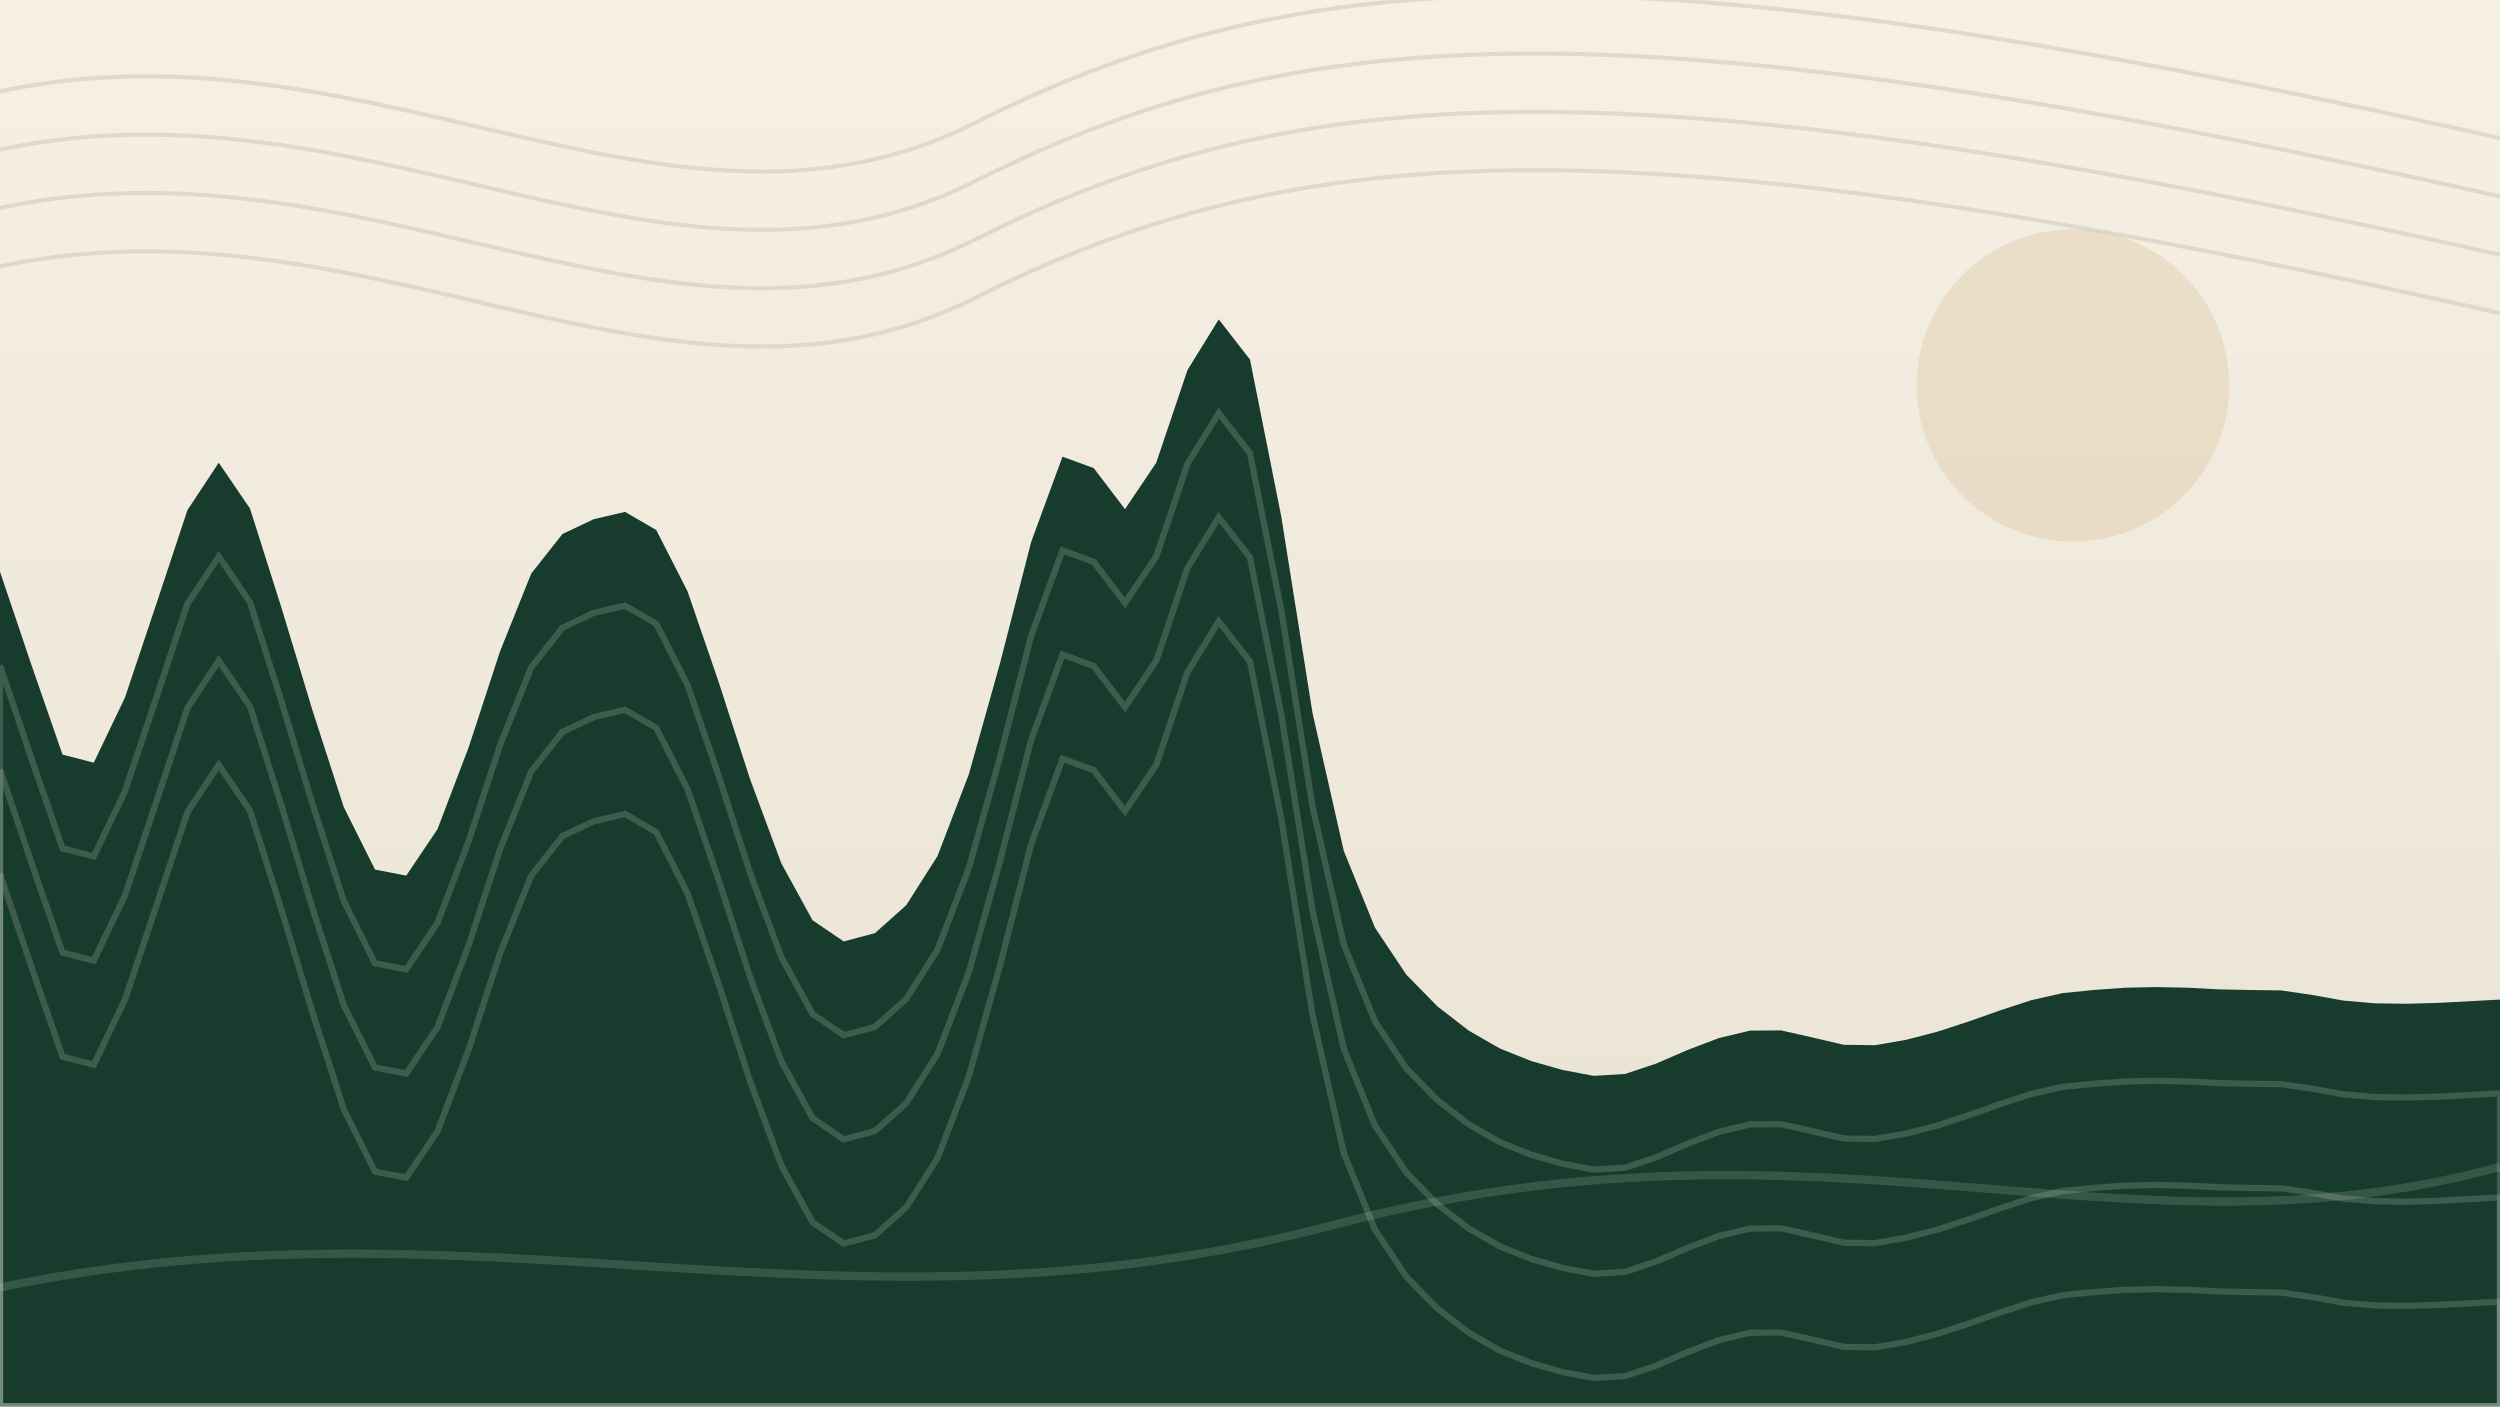
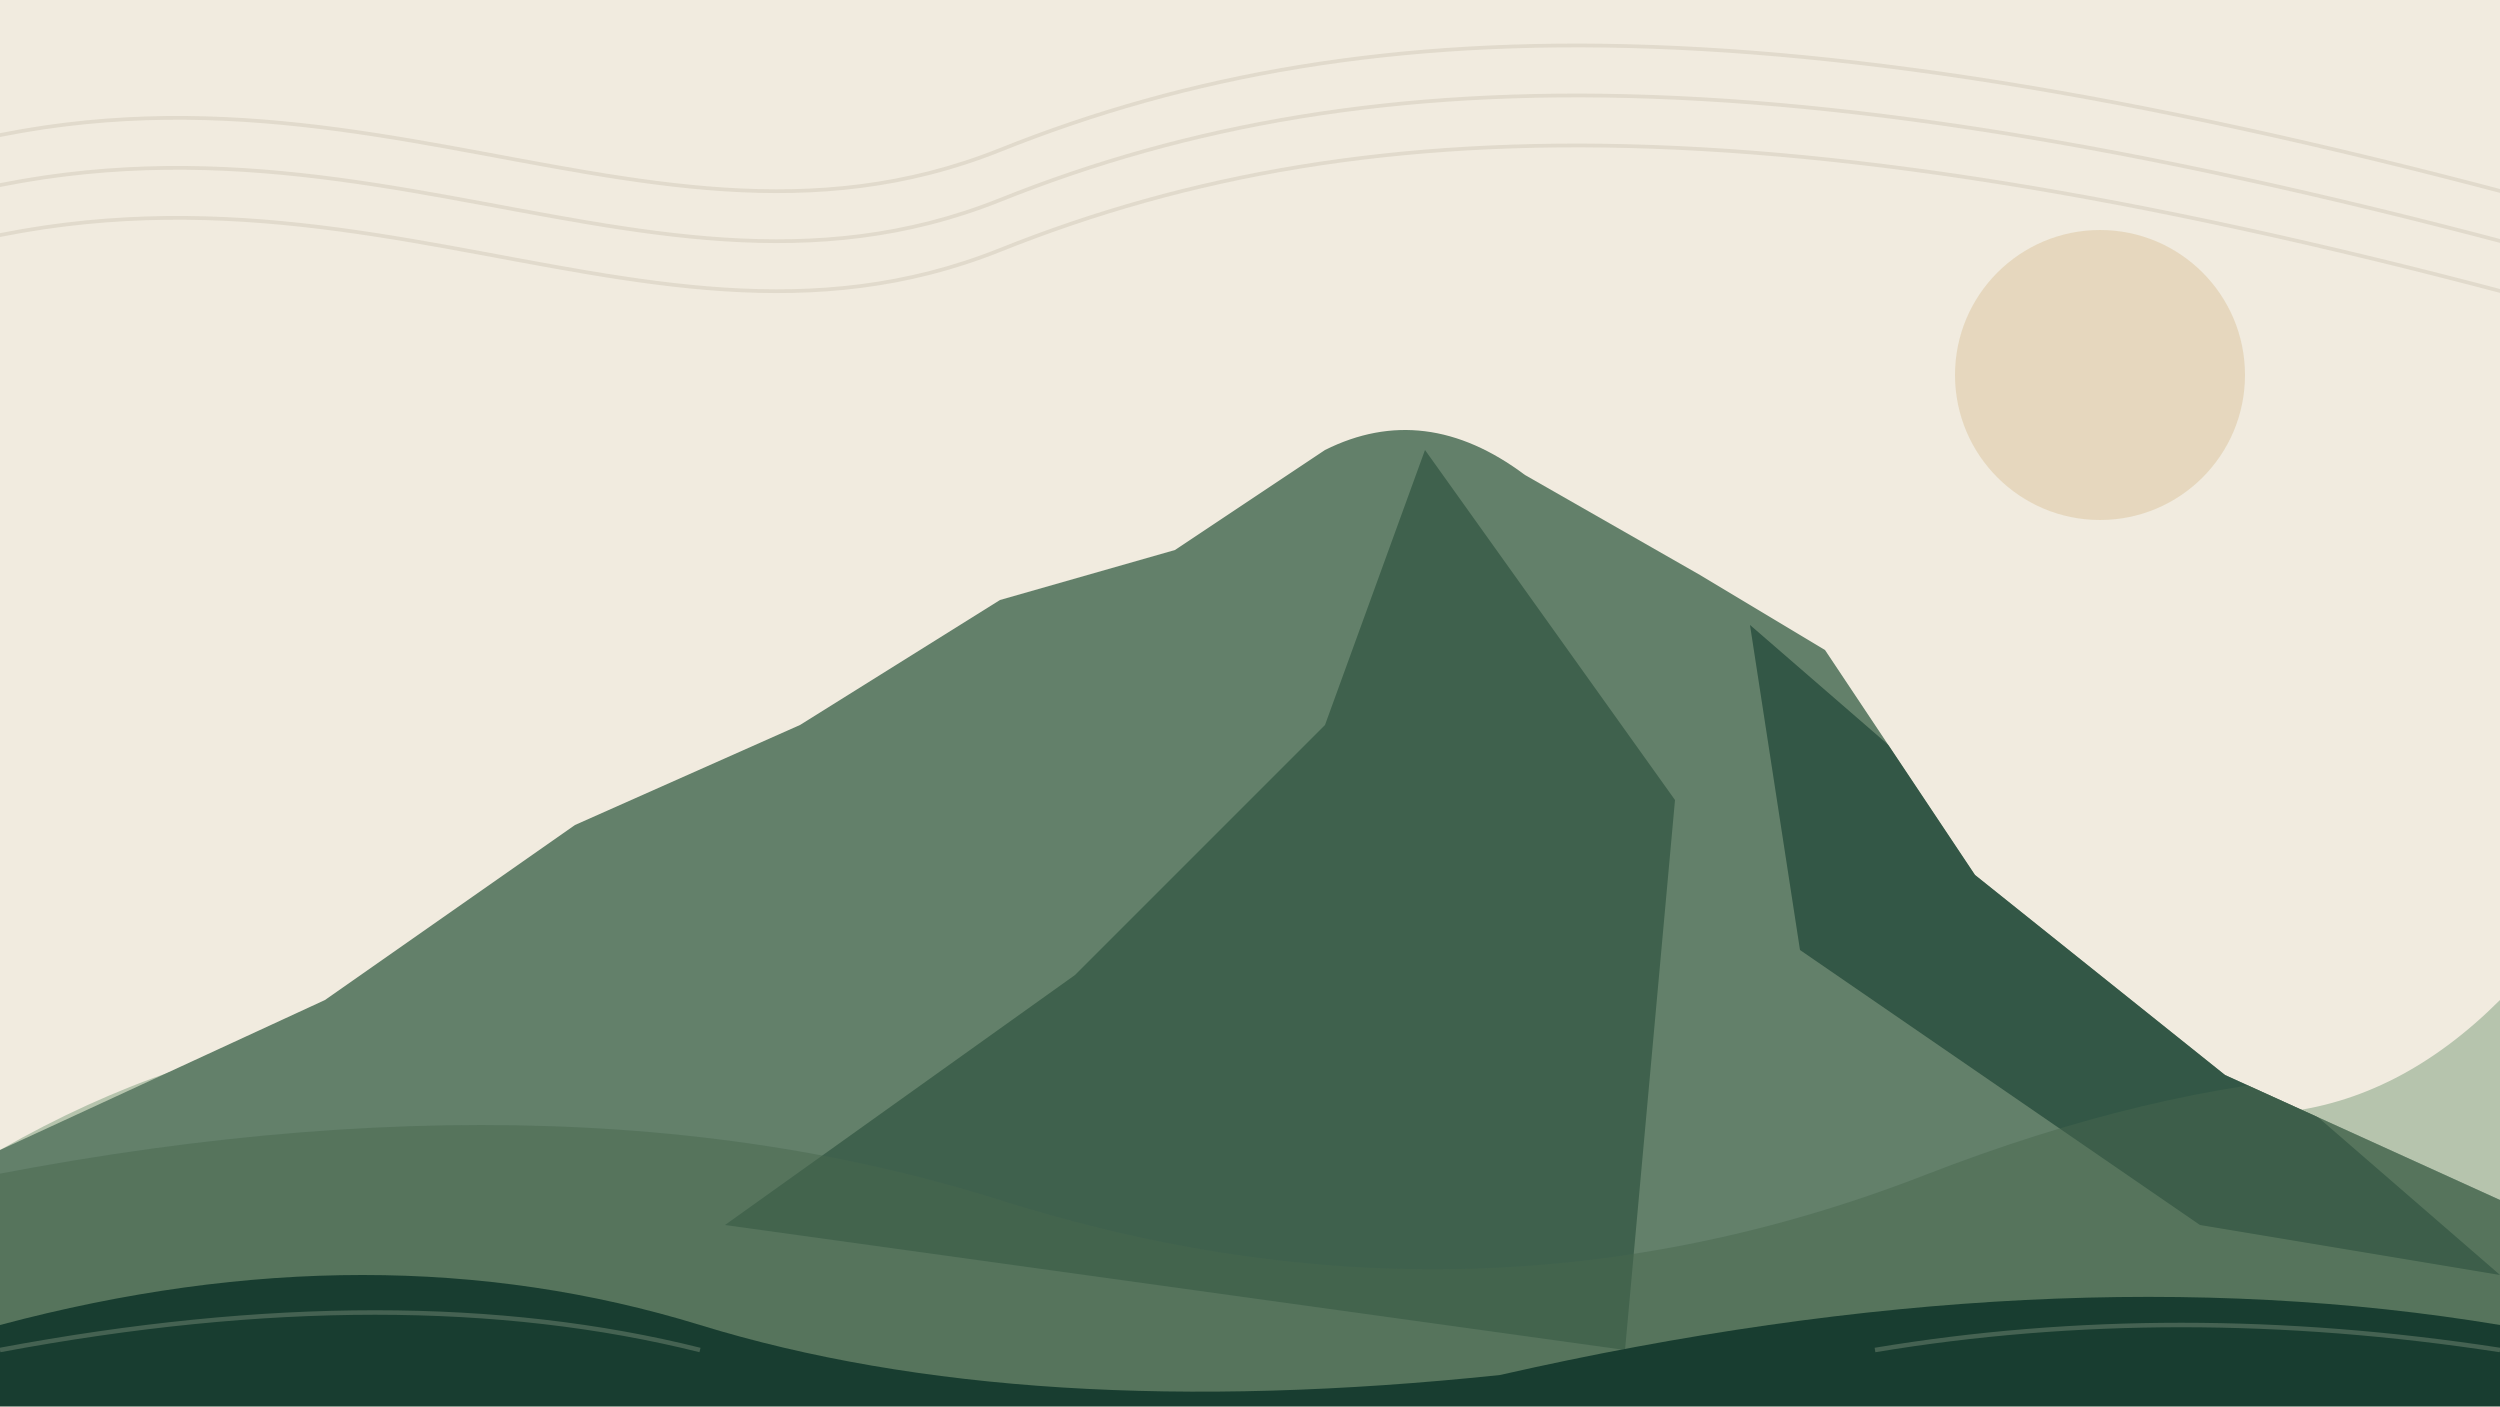
<svg xmlns="http://www.w3.org/2000/svg" viewBox="0 0 1200 675" role="img" aria-labelledby="title desc">
-   <defs>
-     <linearGradient id="paper" x2="0" y2="1">
-       <stop stop-color="#f6f0e5" />
-       <stop offset="1" stop-color="#e8e2d3" />
-     </linearGradient>
-     <clipPath id="ridge">
-       <path d="M 0 274.4 L 0.0 274.4 L 15.0 318.9 L 30.0 362.2 L 45.0 366.1 L 60.0 334.8 L 75.0 290.0 L 90.0 244.8 L 105.0 222.1 L 120.0 244.1 L 135.0 291.4 L 150.0 341.0 L 165.0 387.4 L 180.0 417.4 L 195.0 420.3 L 210.0 398.0 L 225.0 358.6 L 240.0 312.7 L 255.0 275.3 L 270.0 256.3 L 285.0 249.2 L 300.0 245.7 L 315.0 254.4 L 330.0 283.8 L 345.0 327.5 L 360.0 373.9 L 375.0 414.3 L 390.0 441.7 L 405.0 451.9 L 420.0 447.9 L 435.0 434.5 L 450.0 410.9 L 465.0 371.8 L 480.0 318.4 L 495.0 260.0 L 510.0 219.2 L 525.0 224.7 L 540.0 244.4 L 555.0 222.1 L 570.0 177.6 L 585.0 153.3 L 600.0 172.6 L 615.0 247.9 L 630.0 342.2 L 645.0 408.4 L 660.0 445.3 L 675.0 467.8 L 690.0 483.1 L 705.0 494.7 L 720.0 503.3 L 735.0 509.3 L 750.0 513.6 L 765.0 516.4 L 780.0 515.5 L 795.0 510.5 L 810.0 504.0 L 825.0 498.3 L 840.0 494.7 L 855.0 494.6 L 870.0 498.0 L 885.0 501.5 L 900.0 501.7 L 915.0 499.1 L 930.0 495.2 L 945.0 490.3 L 960.0 485.0 L 975.0 480.1 L 990.0 476.7 L 1005.0 475.2 L 1020.0 474.1 L 1035.0 473.8 L 1050.0 474.1 L 1065.0 474.9 L 1080.0 475.2 L 1095.0 475.4 L 1110.0 477.6 L 1125.0 480.3 L 1140.0 481.6 L 1155.0 481.8 L 1170.0 481.4 L 1185.0 480.6 L 1200.0 479.8 L 1200 675 L 0 675 Z" />
-     </clipPath>
-   </defs>
-   <rect width="1200" height="675" fill="url(#paper)" />
-   <g fill="none" stroke="#c9c1af" stroke-opacity=".48" stroke-width="2">
-     <path d="M-80 72 C135 -35 301 143 468 59 S801 -27 1260 80" />
-     <path d="M-80 100 C135 -7 301 171 468 87 S801 1 1260 108" />
-     <path d="M-80 128 C135 21 301 199 468 115 S801 29 1260 136" />
-     <path d="M-80 156 C135 49 301 227 468 143 S801 57 1260 164" />
-   </g>
-   <circle cx="995" cy="185" r="75" fill="#ddc9a4" fill-opacity=".42" />
-   <path d="M 0 465.2 L 0.0 465.2 L 15.0 484.0 L 30.0 502.1 L 45.0 503.8 L 60.0 490.6 L 75.0 471.8 L 90.0 452.8 L 105.0 443.3 L 120.0 452.5 L 135.0 472.4 L 150.0 493.2 L 165.0 512.7 L 180.0 525.3 L 195.0 526.5 L 210.0 517.2 L 225.0 500.6 L 240.0 481.3 L 255.0 465.6 L 270.0 457.6 L 285.0 454.6 L 300.0 453.2 L 315.0 456.9 L 330.0 469.2 L 345.0 487.5 L 360.0 507.0 L 375.0 524.0 L 390.0 535.5 L 405.0 539.8 L 420.0 538.1 L 435.0 532.5 L 450.0 522.6 L 465.0 506.2 L 480.0 483.7 L 495.0 459.2 L 510.0 442.1 L 525.0 444.4 L 540.0 452.6 L 555.0 443.3 L 570.0 424.6 L 585.0 414.4 L 600.0 422.5 L 615.0 454.1 L 630.0 493.7 L 645.0 521.5 L 660.0 537.0 L 675.0 546.5 L 690.0 552.9 L 705.0 557.8 L 720.0 561.4 L 735.0 563.9 L 750.0 565.7 L 765.0 566.9 L 780.0 566.5 L 795.0 564.4 L 810.0 561.7 L 825.0 559.3 L 840.0 557.8 L 855.0 557.7 L 870.0 559.2 L 885.0 560.6 L 900.0 560.7 L 915.0 559.6 L 930.0 558.0 L 945.0 555.9 L 960.0 553.7 L 975.0 551.6 L 990.0 550.2 L 1005.0 549.6 L 1020.0 549.1 L 1035.0 549.0 L 1050.0 549.1 L 1065.0 549.5 L 1080.0 549.6 L 1095.0 549.7 L 1110.0 550.6 L 1125.0 551.7 L 1140.0 552.3 L 1155.0 552.3 L 1170.0 552.2 L 1185.0 551.9 L 1200.0 551.5 L 1200 675 L 0 675 Z" fill="#a9bea9" />
-   <path d="M 0 403.3 L 0.0 403.3 L 15.0 432.3 L 30.0 460.4 L 45.0 463.0 L 60.0 442.6 L 75.0 413.5 L 90.0 384.1 L 105.0 369.4 L 120.0 383.7 L 135.0 414.4 L 150.0 446.7 L 165.0 476.8 L 180.0 496.3 L 195.0 498.2 L 210.0 483.7 L 225.0 458.1 L 240.0 428.3 L 255.0 403.9 L 270.0 391.6 L 285.0 386.9 L 300.0 384.7 L 315.0 390.4 L 330.0 409.5 L 345.0 437.9 L 360.0 468.0 L 375.0 494.3 L 390.0 512.1 L 405.0 518.7 L 420.0 516.1 L 435.0 507.4 L 450.0 492.1 L 465.0 466.7 L 480.0 432.0 L 495.0 394.0 L 510.0 367.5 L 525.0 371.1 L 540.0 383.8 L 555.0 369.4 L 570.0 340.4 L 585.0 324.6 L 600.0 337.2 L 615.0 386.1 L 630.0 447.4 L 645.0 490.4 L 660.0 514.5 L 675.0 529.1 L 690.0 539.0 L 705.0 546.5 L 720.0 552.2 L 735.0 556.0 L 750.0 558.8 L 765.0 560.7 L 780.0 560.1 L 795.0 556.8 L 810.0 552.6 L 825.0 548.9 L 840.0 546.5 L 855.0 546.5 L 870.0 548.7 L 885.0 551.0 L 900.0 551.1 L 915.0 549.4 L 930.0 546.9 L 945.0 543.7 L 960.0 540.2 L 975.0 537.1 L 990.0 534.9 L 1005.0 533.9 L 1020.0 533.2 L 1035.0 532.9 L 1050.0 533.2 L 1065.0 533.7 L 1080.0 533.9 L 1095.0 534.0 L 1110.0 535.5 L 1125.0 537.2 L 1140.0 538.1 L 1155.0 538.1 L 1170.0 537.9 L 1185.0 537.4 L 1200.0 536.9 L 1200 675 L 0 675 Z" fill="#668b73" />
-   <path d="M 0 274.4 L 0.0 274.4 L 15.0 318.9 L 30.0 362.2 L 45.0 366.1 L 60.0 334.8 L 75.0 290.0 L 90.0 244.8 L 105.0 222.1 L 120.0 244.1 L 135.0 291.4 L 150.0 341.0 L 165.0 387.4 L 180.0 417.4 L 195.0 420.3 L 210.0 398.0 L 225.0 358.6 L 240.0 312.7 L 255.0 275.3 L 270.0 256.3 L 285.0 249.2 L 300.0 245.7 L 315.0 254.4 L 330.0 283.8 L 345.0 327.5 L 360.0 373.9 L 375.0 414.3 L 390.0 441.7 L 405.0 451.9 L 420.0 447.9 L 435.0 434.5 L 450.0 410.9 L 465.0 371.8 L 480.0 318.4 L 495.0 260.0 L 510.0 219.2 L 525.0 224.7 L 540.0 244.4 L 555.0 222.1 L 570.0 177.6 L 585.0 153.3 L 600.0 172.6 L 615.0 247.9 L 630.0 342.2 L 645.0 408.4 L 660.0 445.3 L 675.0 467.8 L 690.0 483.1 L 705.0 494.7 L 720.0 503.3 L 735.0 509.3 L 750.0 513.6 L 765.0 516.4 L 780.0 515.5 L 795.0 510.5 L 810.0 504.0 L 825.0 498.3 L 840.0 494.7 L 855.0 494.6 L 870.0 498.0 L 885.0 501.5 L 900.0 501.7 L 915.0 499.1 L 930.0 495.2 L 945.0 490.3 L 960.0 485.0 L 975.0 480.1 L 990.0 476.7 L 1005.0 475.2 L 1020.0 474.1 L 1035.0 473.8 L 1050.0 474.1 L 1065.0 474.9 L 1080.0 475.2 L 1095.0 475.4 L 1110.0 477.6 L 1125.0 480.3 L 1140.0 481.6 L 1155.0 481.8 L 1170.0 481.4 L 1185.0 480.6 L 1200.0 479.8 L 1200 675 L 0 675 Z" fill="#173b2d" />
-   <g clip-path="url(#ridge)">
-     <path d="M 0 319.4 L 0.0 319.4 L 15.0 363.9 L 30.0 407.2 L 45.0 411.1 L 60.0 379.8 L 75.0 335.0 L 90.0 289.8 L 105.0 267.1 L 120.0 289.1 L 135.0 336.4 L 150.0 386.0 L 165.0 432.4 L 180.0 462.4 L 195.0 465.3 L 210.0 443.0 L 225.0 403.6 L 240.0 357.7 L 255.0 320.3 L 270.0 301.3 L 285.0 294.2 L 300.0 290.7 L 315.0 299.4 L 330.0 328.8 L 345.0 372.5 L 360.0 418.9 L 375.0 459.3 L 390.0 486.7 L 405.0 496.9 L 420.0 492.9 L 435.0 479.5 L 450.0 455.9 L 465.0 416.8 L 480.0 363.4 L 495.0 305.0 L 510.0 264.2 L 525.0 269.7 L 540.0 289.4 L 555.0 267.1 L 570.0 222.6 L 585.0 198.3 L 600.0 217.6 L 615.0 292.9 L 630.0 387.2 L 645.0 453.4 L 660.0 490.3 L 675.0 512.8 L 690.0 528.1 L 705.0 539.7 L 720.0 548.3 L 735.0 554.3 L 750.0 558.6 L 765.0 561.4 L 780.0 560.5 L 795.0 555.5 L 810.0 549.0 L 825.0 543.3 L 840.0 539.7 L 855.0 539.6 L 870.0 543.0 L 885.0 546.5 L 900.0 546.7 L 915.0 544.1 L 930.0 540.2 L 945.0 535.3 L 960.0 530.0 L 975.0 525.1 L 990.0 521.7 L 1005.0 520.2 L 1020.0 519.1 L 1035.0 518.8 L 1050.0 519.1 L 1065.0 519.9 L 1080.0 520.2 L 1095.0 520.4 L 1110.0 522.6 L 1125.0 525.3 L 1140.0 526.6 L 1155.0 526.8 L 1170.0 526.4 L 1185.0 525.6 L 1200.0 524.8 L 1200 675 L 0 675 Z" fill="none" stroke="#d8e2d2" stroke-opacity=".20" stroke-width="3" />
-     <path d="M 0 369.4 L 0.0 369.4 L 15.0 413.9 L 30.0 457.2 L 45.0 461.1 L 60.0 429.8 L 75.0 385.0 L 90.0 339.8 L 105.0 317.1 L 120.0 339.1 L 135.0 386.4 L 150.0 436.0 L 165.0 482.4 L 180.0 512.4 L 195.0 515.3 L 210.0 493.0 L 225.0 453.6 L 240.0 407.7 L 255.0 370.3 L 270.0 351.3 L 285.0 344.2 L 300.0 340.7 L 315.0 349.4 L 330.0 378.8 L 345.0 422.5 L 360.0 468.9 L 375.0 509.3 L 390.0 536.7 L 405.0 546.9 L 420.0 542.9 L 435.0 529.5 L 450.0 505.9 L 465.0 466.8 L 480.0 413.4 L 495.0 355.0 L 510.0 314.2 L 525.0 319.7 L 540.0 339.4 L 555.0 317.1 L 570.0 272.6 L 585.0 248.3 L 600.0 267.6 L 615.0 342.9 L 630.0 437.2 L 645.0 503.4 L 660.0 540.3 L 675.0 562.8 L 690.0 578.1 L 705.0 589.7 L 720.0 598.3 L 735.0 604.3 L 750.0 608.6 L 765.0 611.4 L 780.0 610.5 L 795.0 605.5 L 810.0 599.0 L 825.0 593.3 L 840.0 589.7 L 855.0 589.6 L 870.0 593.0 L 885.0 596.5 L 900.0 596.7 L 915.0 594.1 L 930.0 590.2 L 945.0 585.3 L 960.0 580.0 L 975.0 575.1 L 990.0 571.7 L 1005.0 570.2 L 1020.0 569.1 L 1035.0 568.8 L 1050.0 569.1 L 1065.0 569.9 L 1080.0 570.2 L 1095.0 570.4 L 1110.0 572.6 L 1125.0 575.3 L 1140.0 576.6 L 1155.0 576.8 L 1170.0 576.4 L 1185.0 575.6 L 1200.0 574.8 L 1200 675 L 0 675 Z" fill="none" stroke="#d8e2d2" stroke-opacity=".20" stroke-width="3" />
-     <path d="M 0 419.4 L 0.0 419.4 L 15.0 463.9 L 30.0 507.2 L 45.0 511.1 L 60.0 479.8 L 75.0 435.0 L 90.0 389.8 L 105.0 367.1 L 120.0 389.1 L 135.0 436.4 L 150.0 486.0 L 165.0 532.4 L 180.0 562.4 L 195.0 565.3 L 210.0 543.0 L 225.0 503.6 L 240.0 457.7 L 255.0 420.3 L 270.0 401.3 L 285.0 394.2 L 300.0 390.7 L 315.0 399.4 L 330.0 428.8 L 345.0 472.5 L 360.0 518.9 L 375.0 559.3 L 390.0 586.7 L 405.0 596.9 L 420.0 592.9 L 435.0 579.5 L 450.0 555.9 L 465.0 516.8 L 480.0 463.4 L 495.0 405.0 L 510.0 364.2 L 525.0 369.7 L 540.0 389.4 L 555.0 367.1 L 570.0 322.6 L 585.0 298.3 L 600.0 317.6 L 615.0 392.9 L 630.0 487.2 L 645.0 553.4 L 660.0 590.3 L 675.0 612.8 L 690.0 628.1 L 705.0 639.7 L 720.0 648.3 L 735.0 654.3 L 750.0 658.6 L 765.0 661.4 L 780.0 660.5 L 795.0 655.5 L 810.0 649.0 L 825.0 643.3 L 840.0 639.7 L 855.0 639.6 L 870.0 643.0 L 885.0 646.5 L 900.0 646.7 L 915.0 644.1 L 930.0 640.2 L 945.0 635.3 L 960.0 630.0 L 975.0 625.1 L 990.0 621.7 L 1005.0 620.2 L 1020.0 619.1 L 1035.0 618.8 L 1050.0 619.1 L 1065.0 619.9 L 1080.0 620.2 L 1095.0 620.4 L 1110.0 622.6 L 1125.0 625.3 L 1140.0 626.6 L 1155.0 626.8 L 1170.0 626.4 L 1185.0 625.6 L 1200.0 624.8 L 1200 675 L 0 675 Z" fill="none" stroke="#d8e2d2" stroke-opacity=".20" stroke-width="3" />
-     <path d="M0 618 C230 570 405 650 640 588 S1020 610 1200 560" fill="none" stroke="#c5d7c2" stroke-opacity=".18" stroke-width="4" />
+   <rect width="1200" height="675" fill="#f1ebdf" />
+   <g transform="scale(12)">
+     <g fill="none" stroke="#c7bdab" stroke-opacity=".36" stroke-width=".15">
+       <path d="M-8 8 C12 -1 25 12 40 6 S73 0 105 9" />
+       <path d="M-8 10 C12 1 25 14 40 8 S73 2 105 11" />
+       <path d="M-8 12 C12 3 25 16 40 10 S73 4 105 13" />
+     </g>
+     <circle cx="84" cy="15" r="5.8" fill="#d6bd91" opacity=".42" />
+     <path d="M0 46 Q14 38 28 43 T56 42 T81 42 T100 40 V56.25 H0Z" fill="#b6c4ad" />
+     <defs>
+       <clipPath id="mountain">
+         <path d="M0 46 L13 40 L23 33 L32 29 L40 24 L47 22 L53 18 Q57 16 61 19 L68 23 L73 26 L79 35 L89 43 L100 48 L100 56.25 L0 56.25 Z" />
+       </clipPath>
+     </defs>
+     <path d="M0 46 L13 40 L23 33 L32 29 L40 24 L47 22 L53 18 Q57 16 61 19 L68 23 L73 26 L79 35 L89 43 L100 48 L100 56.25 L0 56.25 Z" fill="#63806a" />
+     <g clip-path="url(#mountain)">
+       <path d="M57 18 L53 29 L43 39 L29 49 L65 54 L67 32 Z" fill="#315541" opacity=".72" />
+       <path d="M70 25 L72 38 L88 49 L100 51 Z" fill="#204637" opacity=".72" />
+       <path d="M-5 48 Q21 42 40 48 T77 47 T108 45 V60 H-5Z" fill="#47674e" opacity=".48" />
+     </g>
+     <path d="M0 53 Q15 49 28 53 T60 55 Q82 50 100 53 V56.25 H0Z" fill="#183d30" />
+     <path d="M0 54 Q16 51 28 54 M75 54 Q87 52 100 54" fill="none" stroke="#d6d9bc" stroke-opacity=".24" stroke-width=".18" />
  </g>
</svg>
